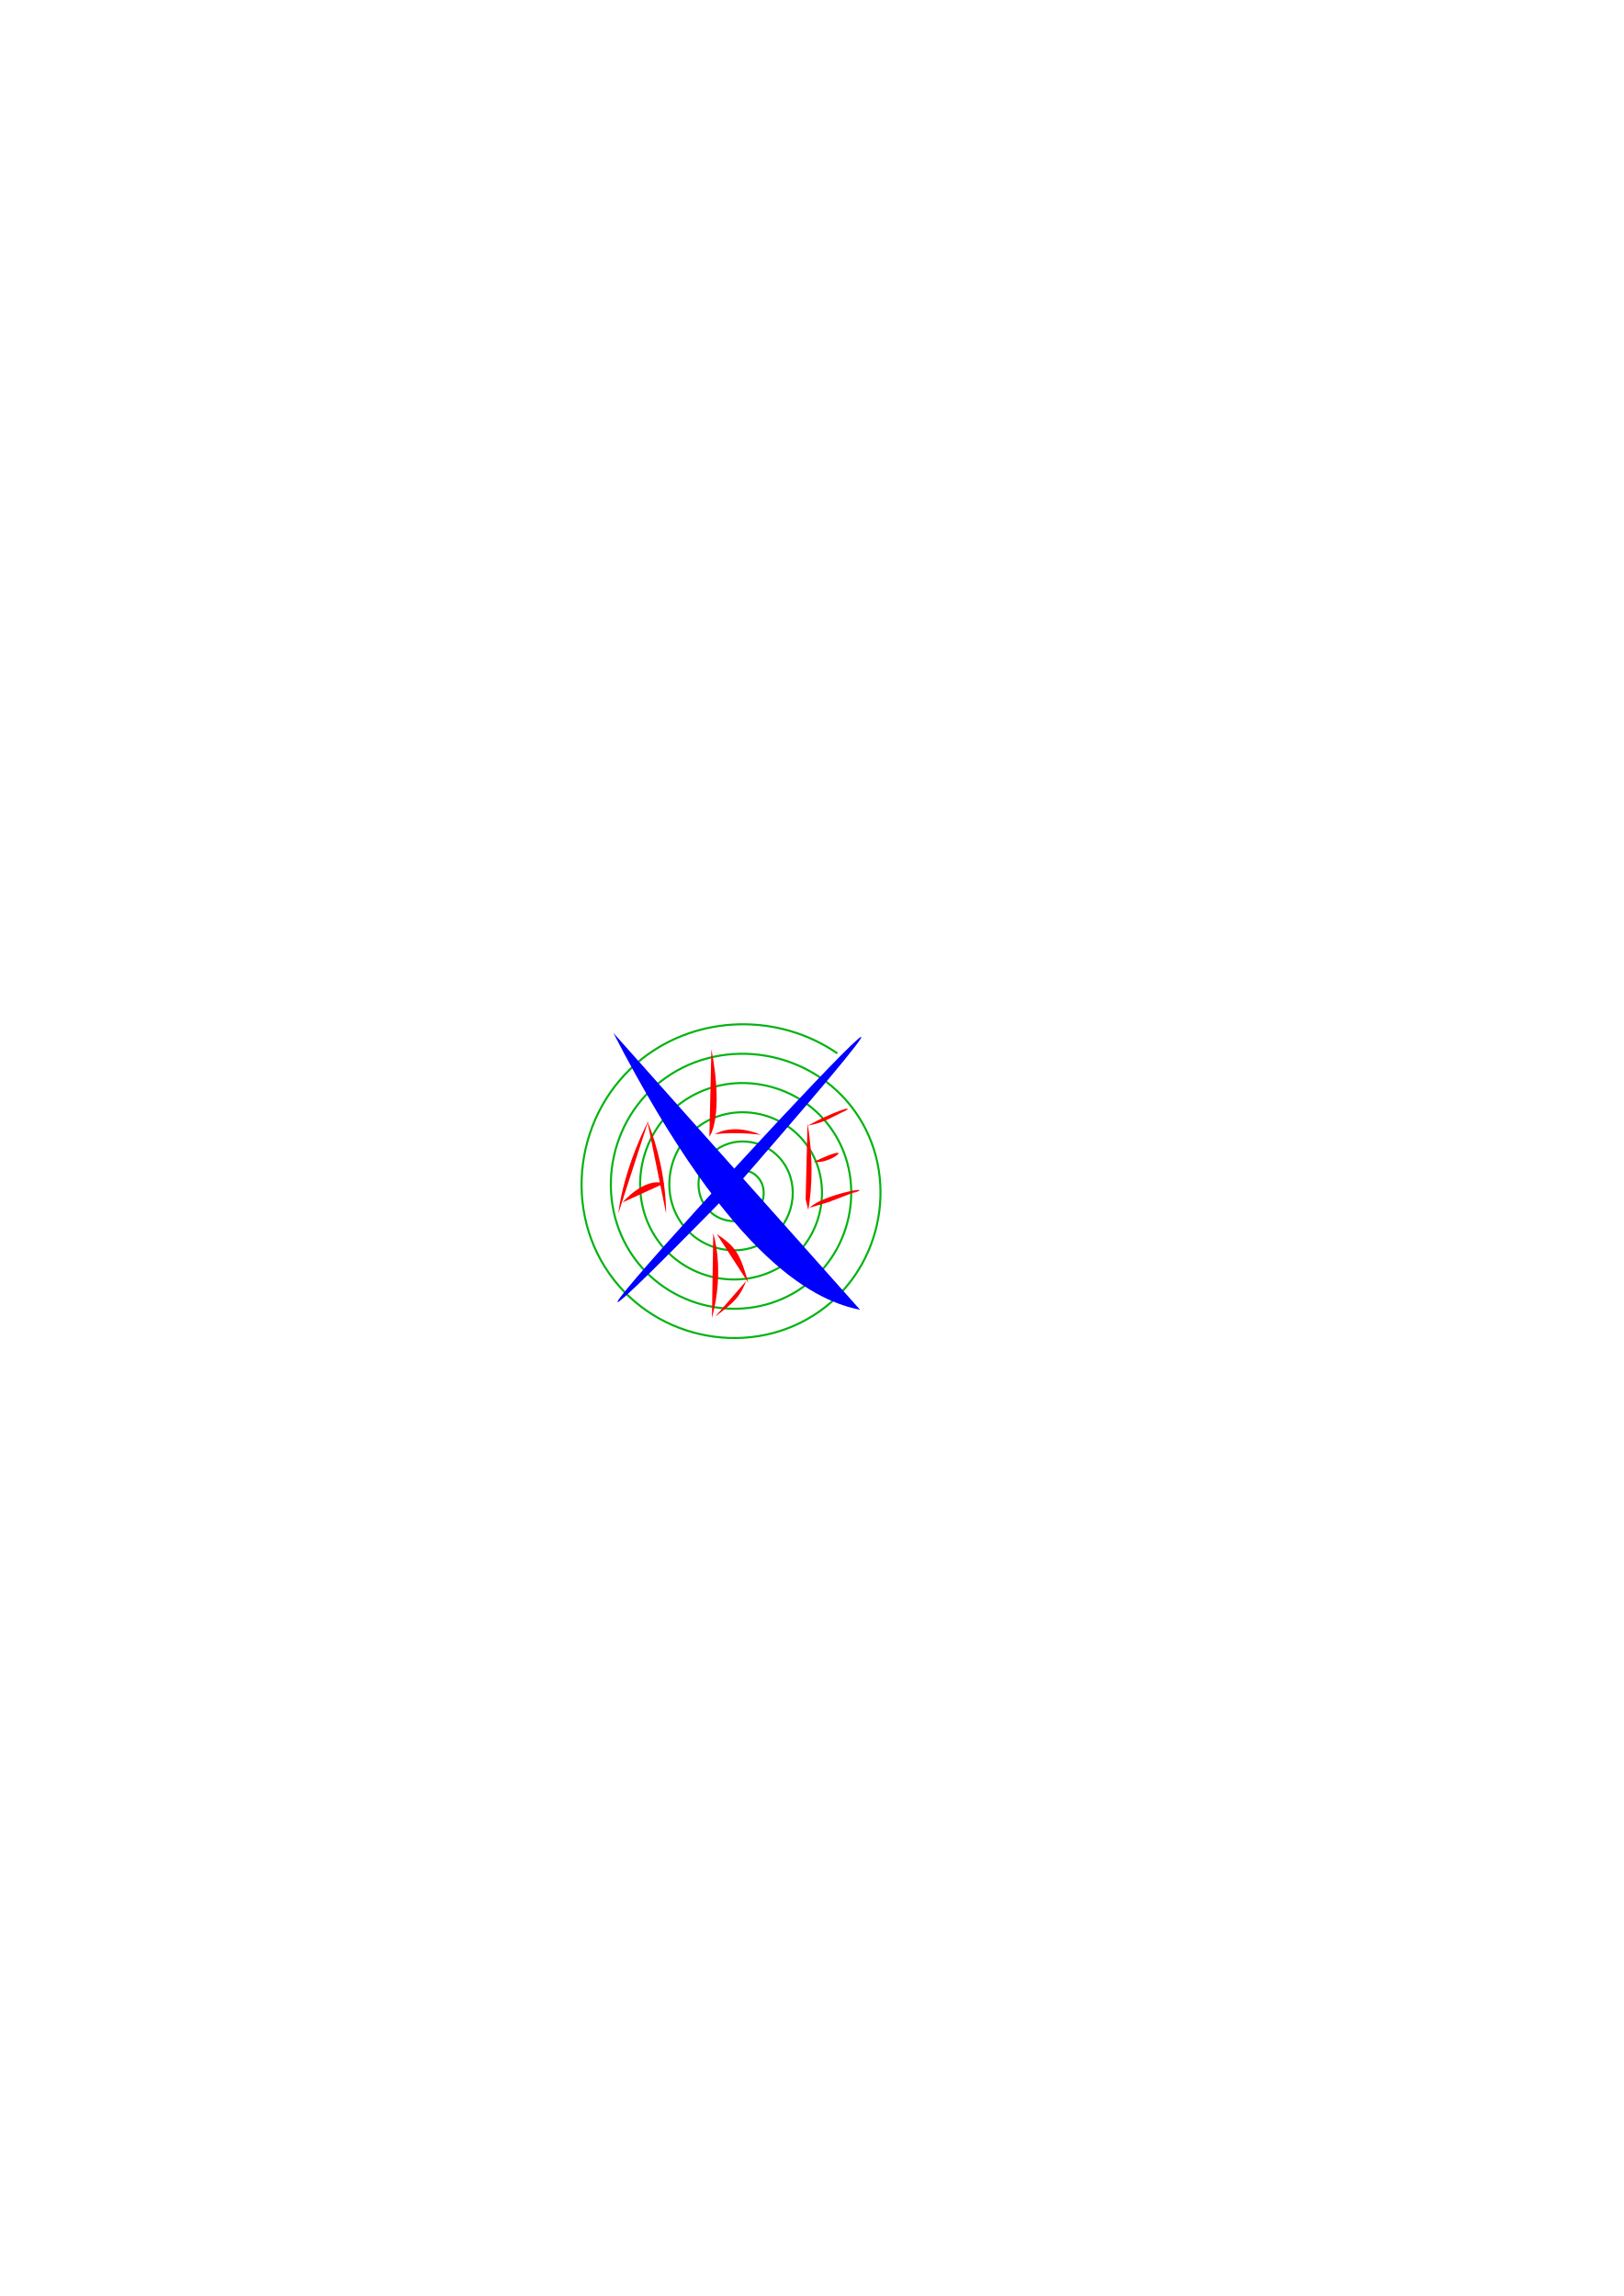
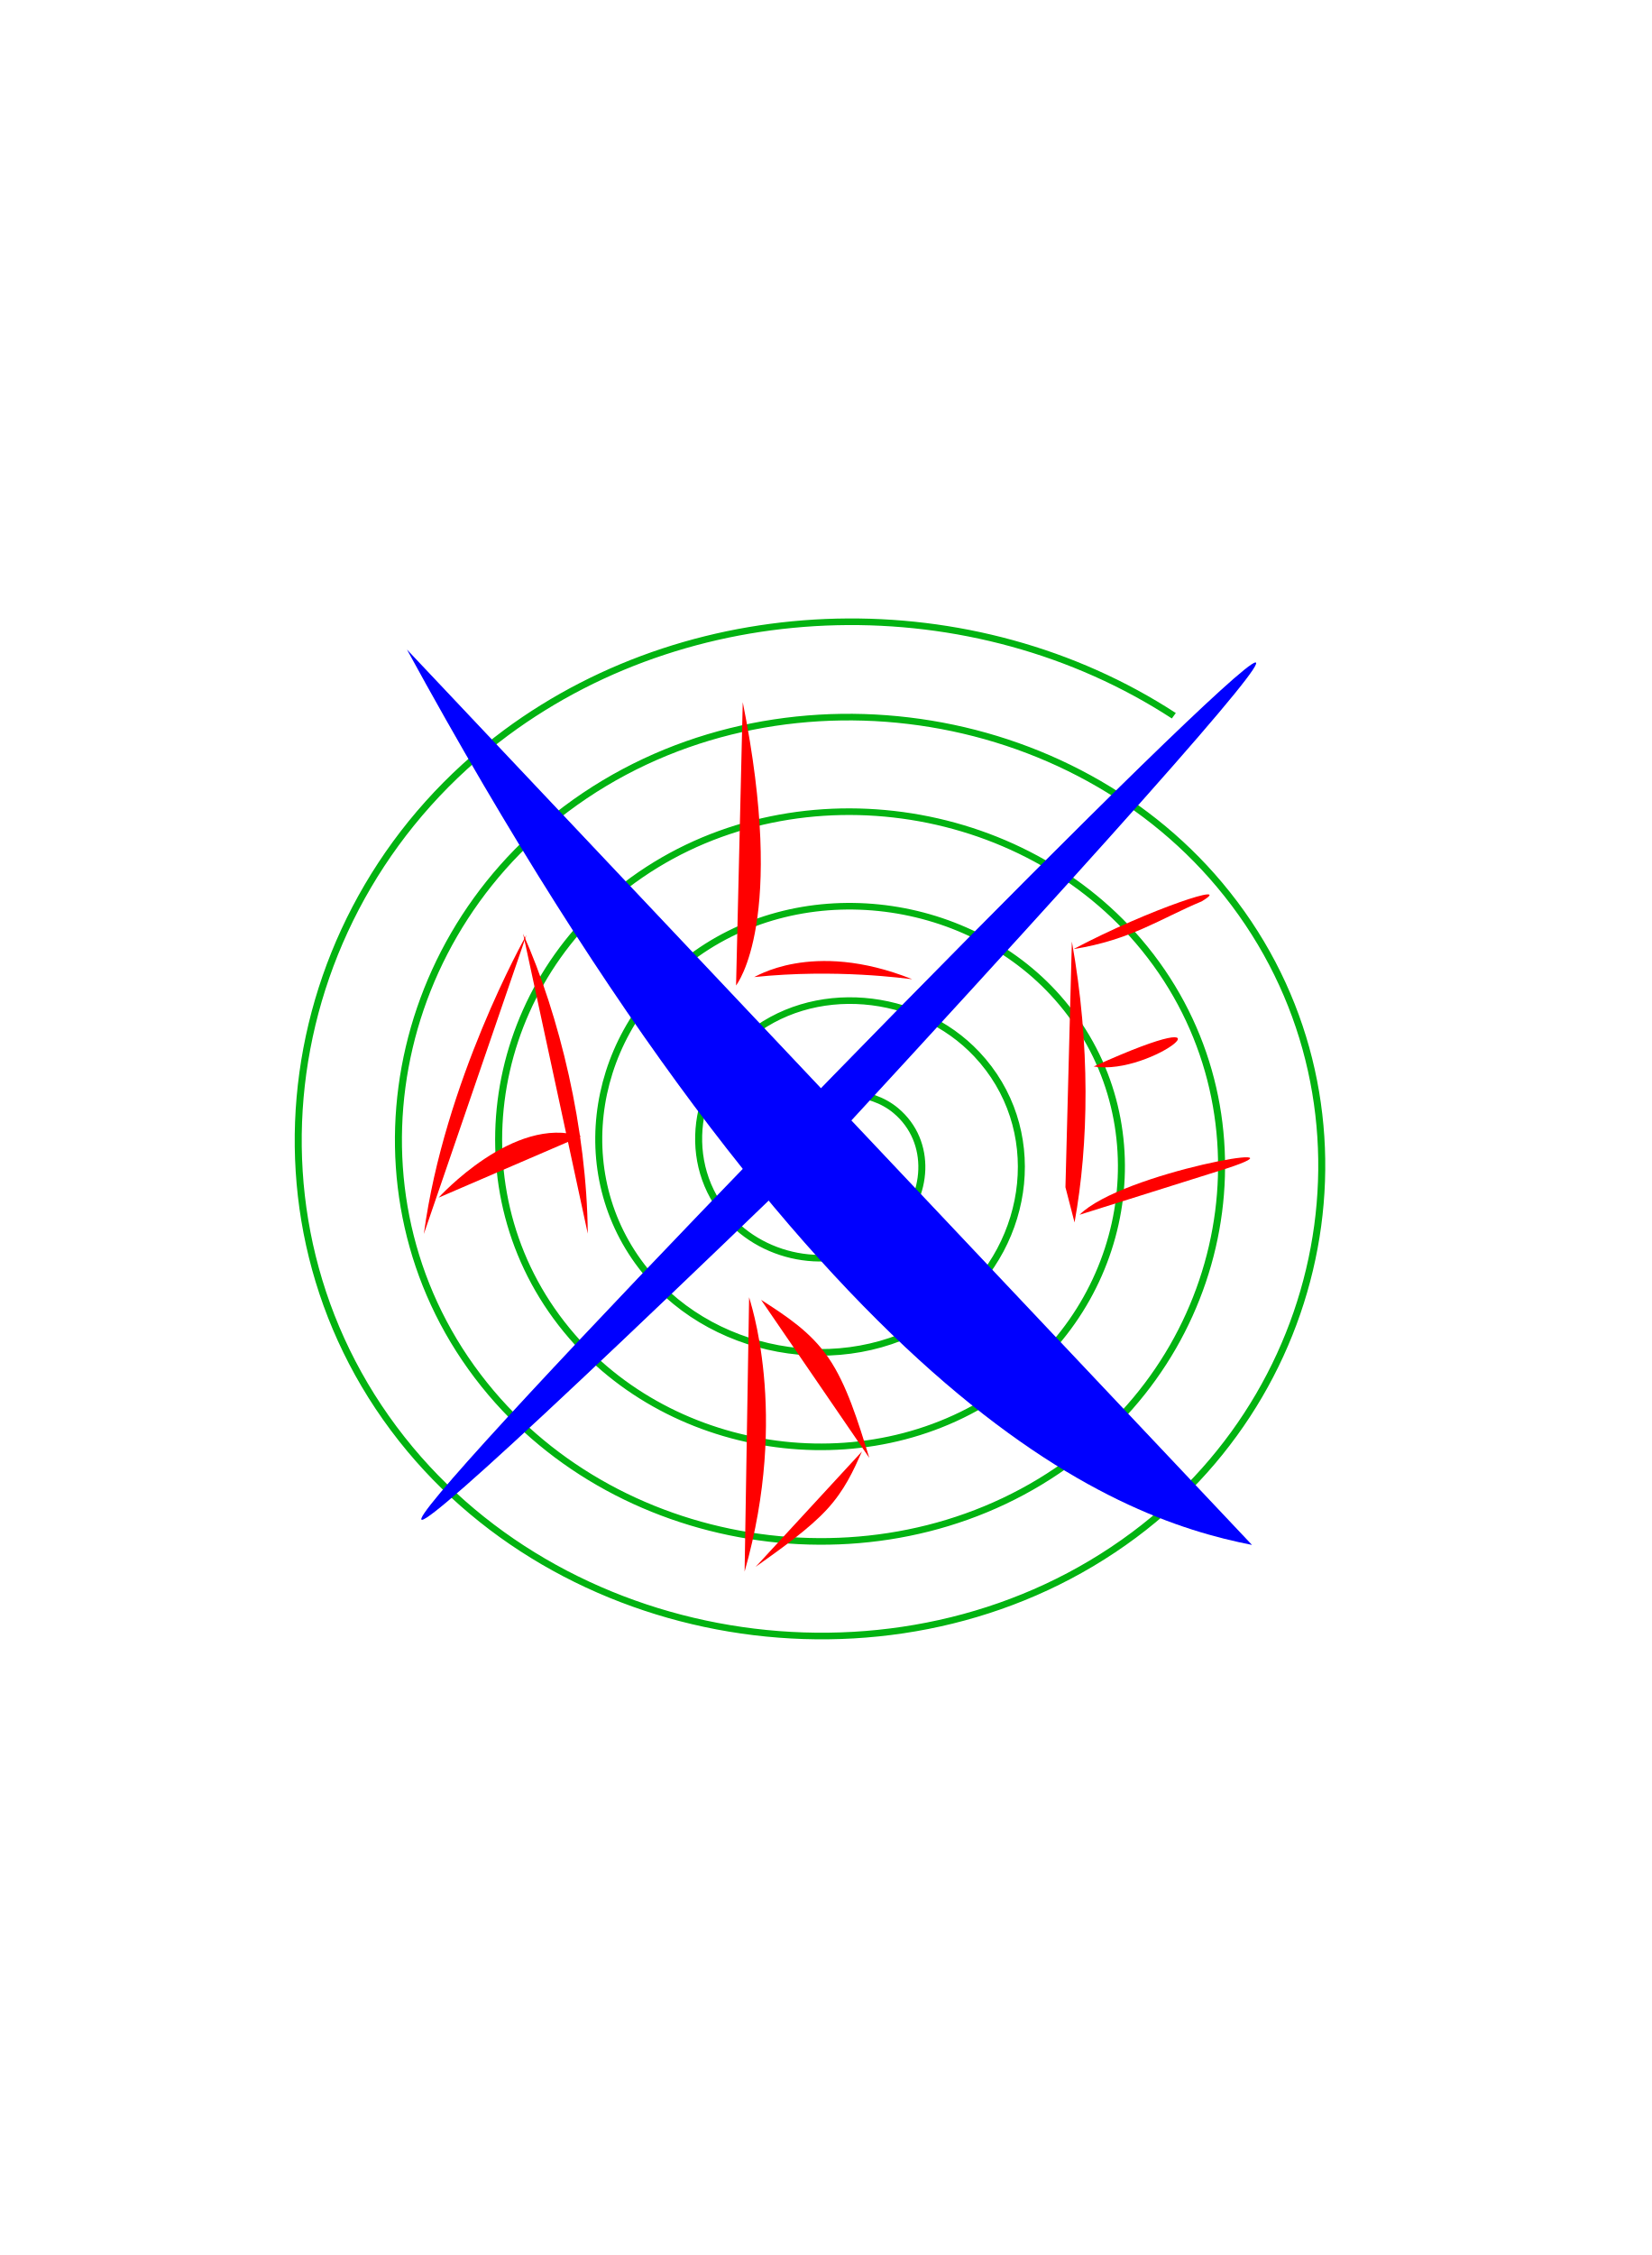
- <svg xmlns="http://www.w3.org/2000/svg" width="210mm" height="297mm" viewBox="0 0 300 424.286" version="1.1" id="svg1" xml:space="preserve">
+ <svg xmlns="http://www.w3.org/2000/svg" width="91.022mm" height="124.222mm" viewBox="0 0 130.031 177.46" version="1.1" id="svg1" xml:space="preserve">
  <defs id="defs1">
    <linearGradient id="linearGradient42">
      <stop style="stop-color:#005bff;stop-opacity:1;" offset="0" id="stop42" />
      <stop style="stop-color:#005bff;stop-opacity:0;" offset="1" id="stop43" />
    </linearGradient>
    <linearGradient id="swatch39">
      <stop style="stop-color:#0e0e0e;stop-opacity:1;" offset="0" id="stop39" />
    </linearGradient>
    <linearGradient id="swatch38">
      <stop style="stop-color:#16d100;stop-opacity:1;" offset="0" id="stop38" />
    </linearGradient>
  </defs>
-   <path style="opacity:1;mix-blend-mode:normal;fill:none;fill-rule:evenodd;stroke:#02b311;stroke-width:0.378;fill-opacity:1;stroke-opacity:1" id="path1" d="m 100.892,223.422 c 0.485,0.657 -0.646,0.978 -1.092,0.807 -1.208,-0.465 -1.169,-2.096 -0.522,-2.991 1.157,-1.6 3.517,-1.453 4.889,-0.237 2.014,1.785 1.75,4.958 -0.048,6.788 -2.396,2.439 -6.406,2.051 -8.687,-0.333 -2.869,-3.001 -2.355,-7.858 0.618,-10.585 3.602,-3.302 9.313,-2.661 12.484,0.903 3.737,4.201 2.968,10.768 -1.188,14.383 -4.799,4.173 -12.224,3.276 -16.281,-1.473 -4.61,-5.396 -3.583,-13.681 1.758,-18.18 5.993,-5.047 15.138,-3.892 20.079,2.043 5.485,6.589 4.2,16.596 -2.328,21.977 -7.185,5.923 -18.053,4.509 -23.876,-2.613 -6.361,-7.781 -4.818,-19.511 2.898,-25.775 8.377,-6.799 20.969,-5.127 27.673,3.184 7.238,8.972 5.436,22.428 -3.469,29.572 -9.568,7.677 -23.886,5.745 -31.471,-3.754 -8.115,-10.163 -6.054,-25.345 4.039,-33.369 10.759,-8.554 26.803,-6.363 35.268,4.324 8.993,11.354 6.673,28.262 -4.609,37.167 -11.949,9.432 -29.72,6.982 -39.065,-4.894 -9.871,-12.544 -7.291,-31.179 5.179,-40.964 10.37,-8.137 25.215,-8.427 36.031,-0.97" transform="translate(35.52975,-3.779762)" />
-   <g id="layer1" />
-   <path style="fill:#0000ff;fill-opacity:1;stroke-width:7.627;stroke-dasharray:none;paint-order:fill markers stroke" d="m 113.321,190.868 c 22.372,43.382 37.958,49.587 45.6,51.183" id="path13" />
-   <path style="fill:#0000ff;fill-opacity:1;stroke-width:1.596" d="m 137.182,217.927 c -79.148,81.177 76.901,-88.436 0,0 z" id="path14" />
-   <path style="fill:#ff0000;fill-opacity:1;stroke-width:0.265" d="m 131.44,193.875 c 2.36,12.498 -0.299,16.093 -0.361,16.199 v -0.602" id="path15" />
-   <path style="fill:#ff0000;fill-opacity:1;stroke-width:0.265" d="m 132.042,209.593 c 4.453,-0.492 8.207,0.09 8.544,0.12 v 0 c -5.481,-2.316 -8.576,-0.029 -8.544,-0.12 z" id="path16" />
-   <a id="a21" transform="translate(89.20234,111.8809)">
+   <path style="opacity:1;mix-blend-mode:normal;fill:none;fill-opacity:1;fill-rule:evenodd;stroke:#02b311;stroke-width:0.378;stroke-opacity:1" id="path1" d="m 100.892,223.422 c 0.485,0.657 -0.646,0.978 -1.092,0.807 -1.208,-0.465 -1.169,-2.096 -0.522,-2.991 1.157,-1.6 3.517,-1.453 4.889,-0.237 2.014,1.785 1.75,4.958 -0.048,6.788 -2.396,2.439 -6.406,2.051 -8.687,-0.333 -2.869,-3.001 -2.355,-7.858 0.618,-10.585 3.602,-3.302 9.313,-2.661 12.484,0.903 3.737,4.201 2.968,10.768 -1.188,14.383 -4.799,4.173 -12.224,3.276 -16.281,-1.473 -4.61,-5.396 -3.583,-13.681 1.758,-18.18 5.993,-5.047 15.138,-3.892 20.079,2.043 5.485,6.589 4.2,16.596 -2.328,21.977 -7.185,5.923 -18.053,4.509 -23.876,-2.613 -6.361,-7.781 -4.818,-19.511 2.898,-25.775 8.377,-6.799 20.969,-5.127 27.673,3.184 7.238,8.972 5.436,22.428 -3.469,29.572 -9.568,7.677 -23.886,5.745 -31.471,-3.754 -8.115,-10.163 -6.054,-25.345 4.039,-33.369 10.759,-8.554 26.803,-6.363 35.268,4.324 8.993,11.354 6.673,28.262 -4.609,37.167 -11.949,9.432 -29.72,6.982 -39.065,-4.894 -9.871,-12.544 -7.291,-31.179 5.179,-40.964 10.37,-8.137 25.215,-8.427 36.031,-0.97" transform="matrix(1.458783,0,0,1.376684,-81.44445,-216.8523)" />
+   <g id="layer1" transform="translate(-32.84472,-85.94085)" />
+   <path style="fill:#0000ff;fill-opacity:1;stroke-width:10.809;stroke-dasharray:none;paint-order:fill markers stroke" d="M 32.035,51.117 C 64.671,110.84 87.408,119.382 98.556,121.58" id="path13" />
+   <path style="fill:#0000ff;fill-opacity:1;stroke-width:2.262" d="m 66.843,88.367 c -115.46,111.755 112.183,-121.749 0,0 z" id="path14" />
+   <path style="fill:#ff0000;fill-opacity:1;stroke-width:0.375" d="m 58.468,55.256 c 3.443,17.206 -0.436,22.155 -0.527,22.301" id="path15" />
+   <path style="fill:#ff0000;fill-opacity:1;stroke-width:0.375" d="m 59.345,76.894 c 6.496,-0.678 11.972,0.123 12.464,0.166 v 0 C 63.813,73.871 59.298,77.02 59.345,76.894 Z" id="path16" />
+   <a id="a21" transform="matrix(1.458783,0,0,1.376684,-3.147907,-57.62426)">
    <path style="fill:#ff0000;fill-opacity:1;stroke-width:0.265" d="m 25.27,111.07 5.896,-13.839 v 0" id="path17" />
    <path style="fill:#ff0000;fill-opacity:1;stroke-width:0.265" d="m 25.03,112.393 c 1.099,-8.709 5.44,-16.915 5.535,-17.088" id="path19" />
  </a>
-   <path style="fill:#ff0000;fill-opacity:1;stroke-width:0.265" d="m 119.587,207.113 c 1.973,4.688 3.442,11.176 3.49,17.148 l 0.241,-0.15 -0.241,0.15" id="path21" />
-   <path style="fill:#ff0000;fill-opacity:1;stroke-width:0.265" d="m 116.278,219.821 5.174,-3.008" id="path22" />
-   <path style="fill:#ff0000;fill-opacity:1;stroke-width:0.305" d="m 122.711,218.694 c -3.625,-1.247 -7.684,3.506 -7.684,3.506" id="path23" />
-   <path style="fill:#ff0000;fill-opacity:1;stroke-width:0.265" d="m 147.324,208.69 7.822,-1.474" id="path24" />
-   <path style="fill:#ff0000;fill-opacity:1;stroke-width:0.265" d="m 153.582,209.804 -8.093,0.993" id="path25" />
-   <path style="fill:#ff0000;fill-opacity:1;stroke-width:0.265" d="m 149.288,207.993 c 4.102,-2.297 8.793,-3.917 6.915,-2.727 -2.208,0.972 -3.809,2.205 -6.915,2.727 z" id="path26" />
-   <path style="fill:#ff0000;fill-opacity:1;stroke-width:0.265" d="m 151.566,209.202 c -3.971,65.904 0,0 0,0 z" id="path27" />
-   <path style="fill:#ff0000;fill-opacity:1;stroke-width:0.265" d="m 150.379,214.703 c 3.168,0.571 8.401,-4.032 0,0 z" id="path28" />
-   <path style="fill:#ff0000;fill-opacity:1;stroke-width:0.265" d="m 149.2,207.559 c 1.003,5.919 0.917,11.556 0.144,16.058 l -0.491,-2.012" id="path29" />
-   <path style="fill:#ff0000;fill-opacity:1;stroke-width:0.265" d="m 153.16,222.98 4.934,-3.55 v 0" id="path30" />
-   <path style="fill:#ff0000;fill-opacity:1;stroke-width:0.265" d="m 149.616,223.178 c 2.26,-2.42 12.829,-4.339 7.913,-2.638 -0.08,0.028 0.851,-0.425 0.851,-0.425 l -5.345,2.046" id="path31" />
-   <path style="fill:#ff0000;fill-opacity:1;stroke-width:0.265" d="m 131.047,229.135 c 0.34,14.806 0,0 0,0 z" id="path32" />
-   <path style="fill:#000000;fill-opacity:1;fill-rule:evenodd;stroke-width:7.627;stroke-dasharray:none;paint-order:fill markers stroke" d="M 32.845,106.703 135.974,85.941" id="path46" />
-   <a id="a301" />
-   <path style="fill:#ff0000;fill-opacity:1;fill-rule:evenodd;stroke:none;stroke-width:2.857;stroke-dasharray:none;stroke-opacity:1;paint-order:fill markers stroke" d="m 131.54,243.575 c 2.453,-9.134 0.228,-15.628 0.243,-15.681" id="path7" />
-   <path style="fill:#000000;fill-opacity:1;fill-rule:evenodd;stroke:none;stroke-width:2.857;stroke-dasharray:none;stroke-opacity:1;paint-order:fill markers stroke" d="m 125.325,255.999 c -0.122,16.653 0,0 0,0 z" id="path11" />
-   <path style="fill:#ff0000;fill-opacity:1;fill-rule:evenodd;stroke:none;stroke-width:2.857;stroke-dasharray:none;stroke-opacity:1;paint-order:fill markers stroke" d="m 108.429,248.949 c 0.56,1.532 1.121,3.064 1.529,5.597 0.408,2.533 0.665,6.067 0.921,9.602" id="path18" transform="matrix(2.382993,0,0,0.5943396,-125.9565,80.08088)" />
-   <path style="fill:#ff0000;fill-opacity:1;fill-rule:evenodd;stroke:none;stroke-width:2.857;stroke-dasharray:none;stroke-opacity:1;paint-order:fill markers stroke" d="m 109.015,251.642 c -0.196,1.861 -0.392,3.723 -0.793,5.572 -0.401,1.849 -1.008,3.686 -1.614,5.523" id="path18-3" transform="matrix(2.382993,0,0,0.5943396,-121.9094,87.14887)" />
+   <path style="fill:#ff0000;fill-opacity:1;stroke-width:0.375" d="m 41.177,73.48 c 2.878,6.454 5.021,15.386 5.091,23.607 l 0.351,-0.207 -0.351,0.207" id="path21" />
+   <path style="fill:#ff0000;fill-opacity:1;stroke-width:0.375" d="m 36.349,90.976 7.548,-4.142" id="path22" />
+   <path style="fill:#ff0000;fill-opacity:1;stroke-width:0.433" d="M 45.734,89.423 C 40.446,87.706 34.525,94.25 34.525,94.25" id="path23" />
+   <path style="fill:#ff0000;fill-opacity:1;stroke-width:0.375" d="m 81.639,75.652 11.41,-2.029" id="path24" />
+   <path style="fill:#ff0000;fill-opacity:1;stroke-width:0.375" d="M 84.504,74.691 C 90.489,71.529 97.331,69.298 94.592,70.936 91.371,72.274 89.036,73.972 84.504,74.691 Z" id="path26" />
+   <path style="fill:#ff0000;fill-opacity:1;stroke-width:0.375" d="m 86.096,83.929 c 4.621,0.786 12.256,-5.55 0,0 z" id="path28" />
+   <path style="fill:#ff0000;fill-opacity:1;stroke-width:0.375" d="m 84.375,74.095 c 1.463,8.148 1.337,15.909 0.211,22.107 L 83.87,93.431" id="path29" />
+   <path style="fill:#ff0000;fill-opacity:1;stroke-width:0.375" d="m 84.983,95.597 c 3.297,-3.332 18.714,-5.973 11.544,-3.631" id="path31" />
+   <a id="a301" transform="matrix(1.458783,0,0,1.376684,-133.2747,-211.6488)" />
+   <path style="fill:#ff0000;fill-opacity:1;fill-rule:evenodd;stroke:none;stroke-width:4.049;stroke-dasharray:none;stroke-opacity:1;paint-order:fill markers stroke" d="m 58.614,123.677 c 3.579,-12.574 0.332,-21.514 0.355,-21.588" id="path7" />
+   <path style="fill:#ff0000;fill-opacity:1;fill-rule:evenodd;stroke:none;stroke-width:2.857;stroke-dasharray:none;stroke-opacity:1;paint-order:fill markers stroke" d="m 108.429,248.949 c 0.56,1.532 1.121,3.064 1.529,5.597 0.408,2.533 0.665,6.067 0.921,9.602" id="path18" transform="matrix(3.47627,0,0,0.8182179,-317.0177,-101.4028)" />
+   <path style="fill:#ff0000;fill-opacity:1;fill-rule:evenodd;stroke:none;stroke-width:2.857;stroke-dasharray:none;stroke-opacity:1;paint-order:fill markers stroke" d="m 109.015,251.642 c -0.196,1.861 -0.392,3.723 -0.793,5.572 -0.401,1.849 -1.008,3.686 -1.614,5.523" id="path18-3" transform="matrix(3.47627,0,0,0.8182179,-311.1138,-91.67239)" />
</svg>
